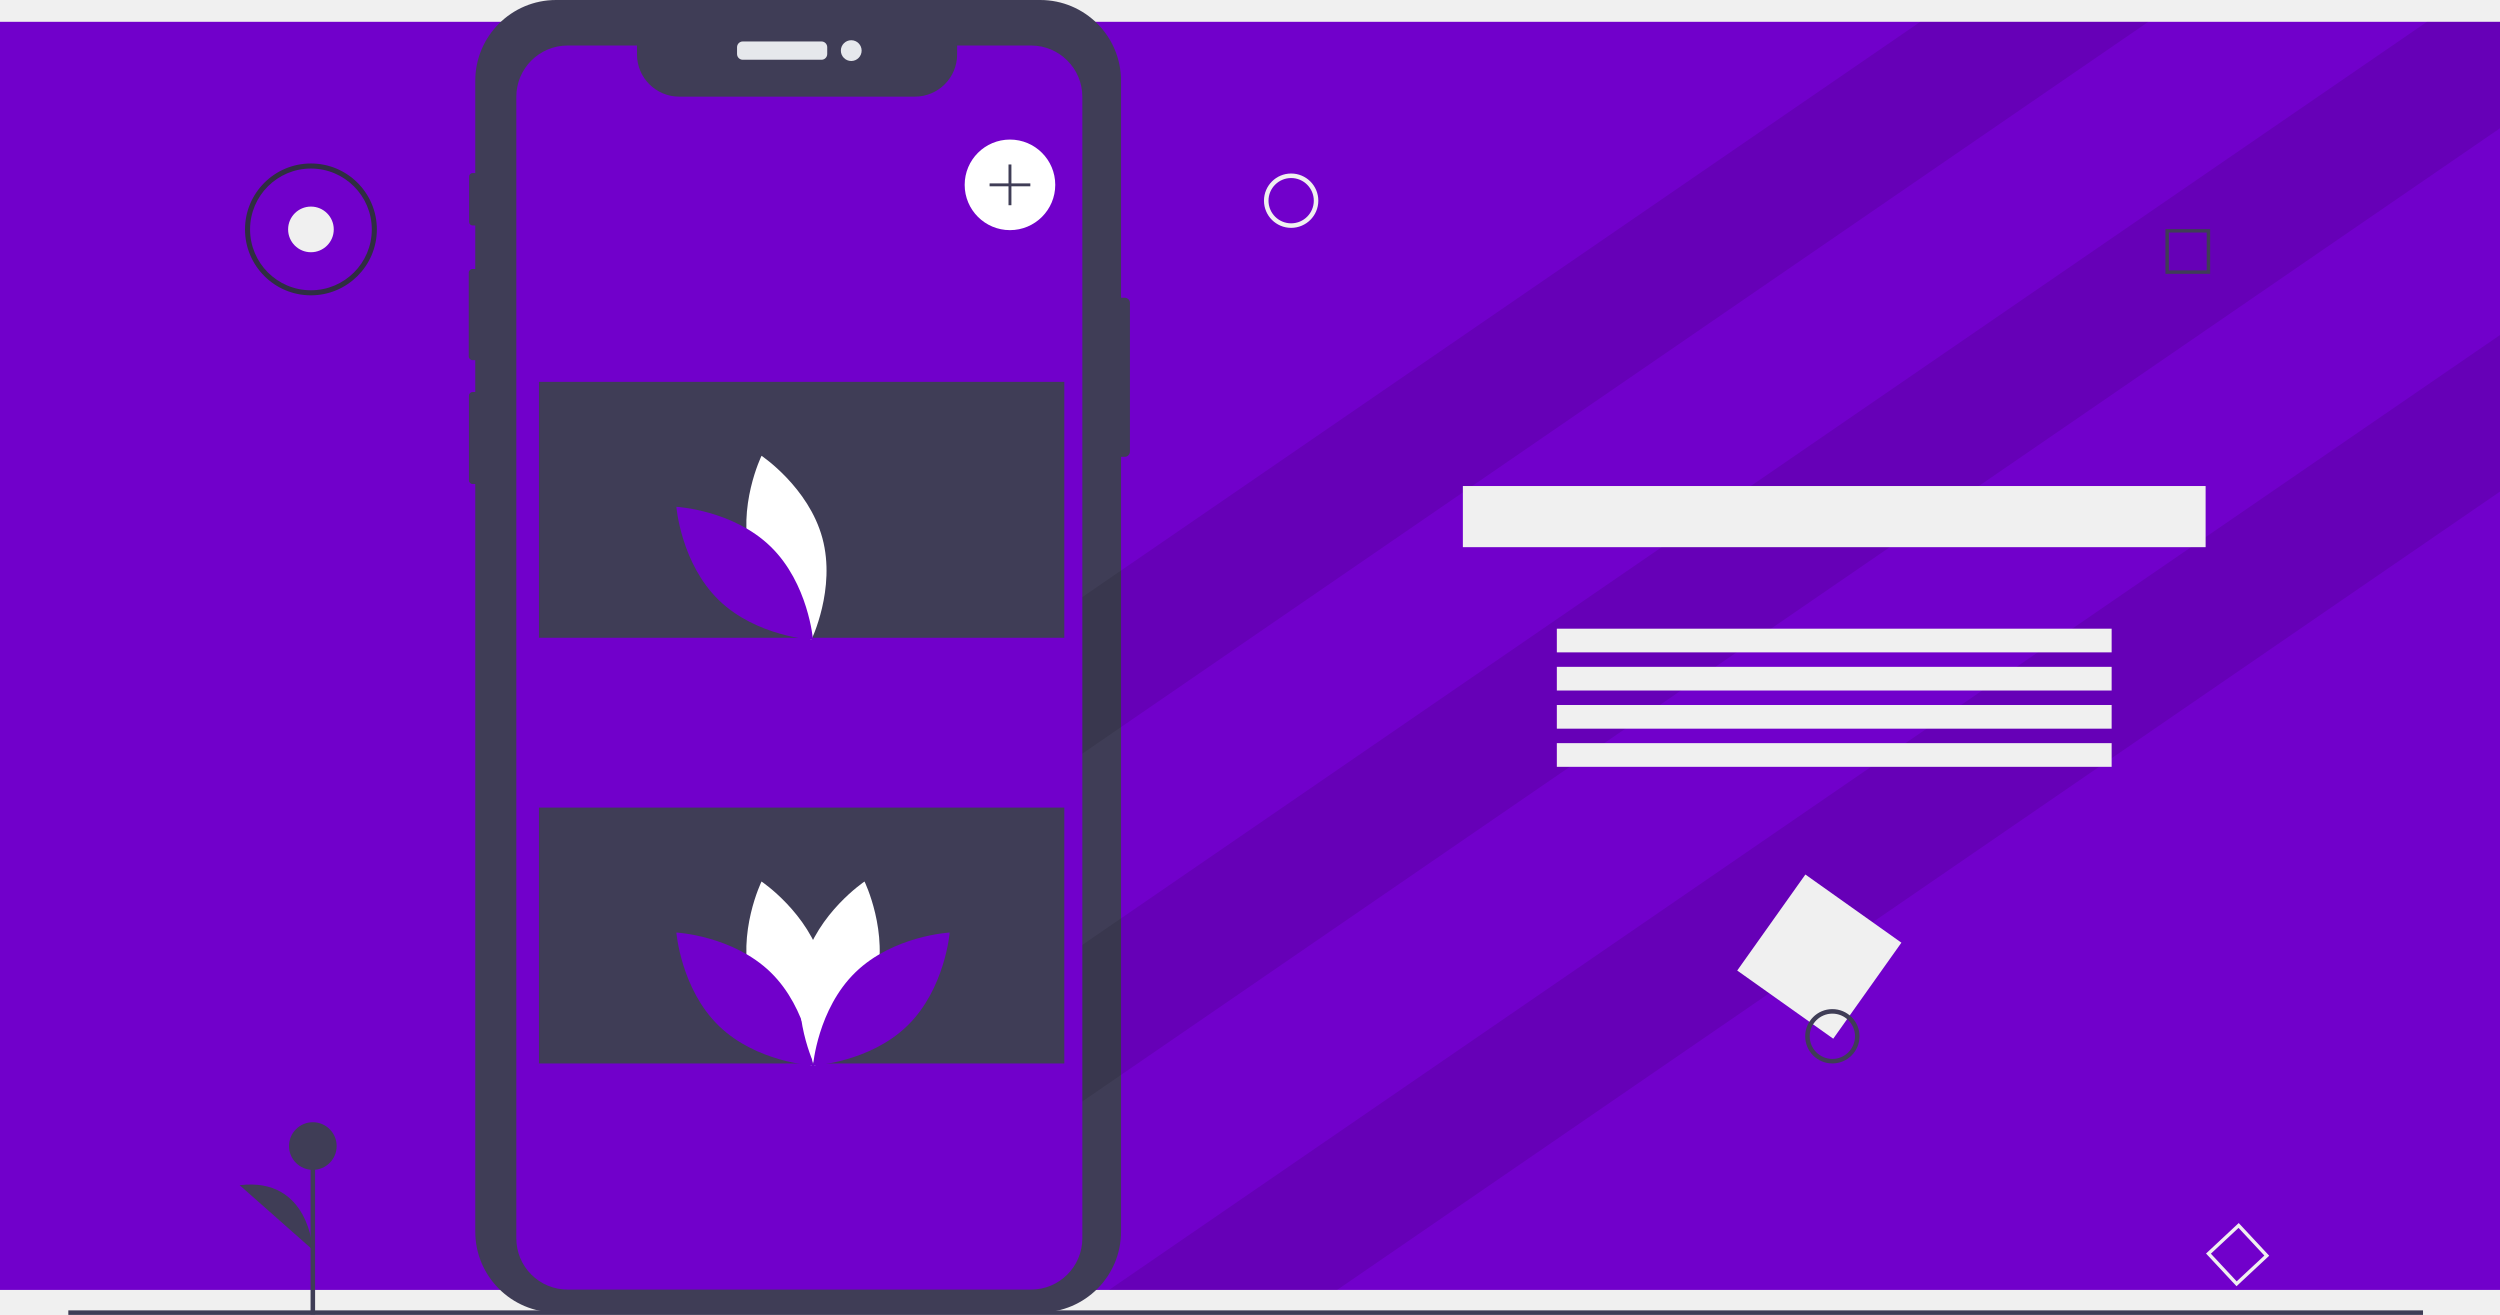
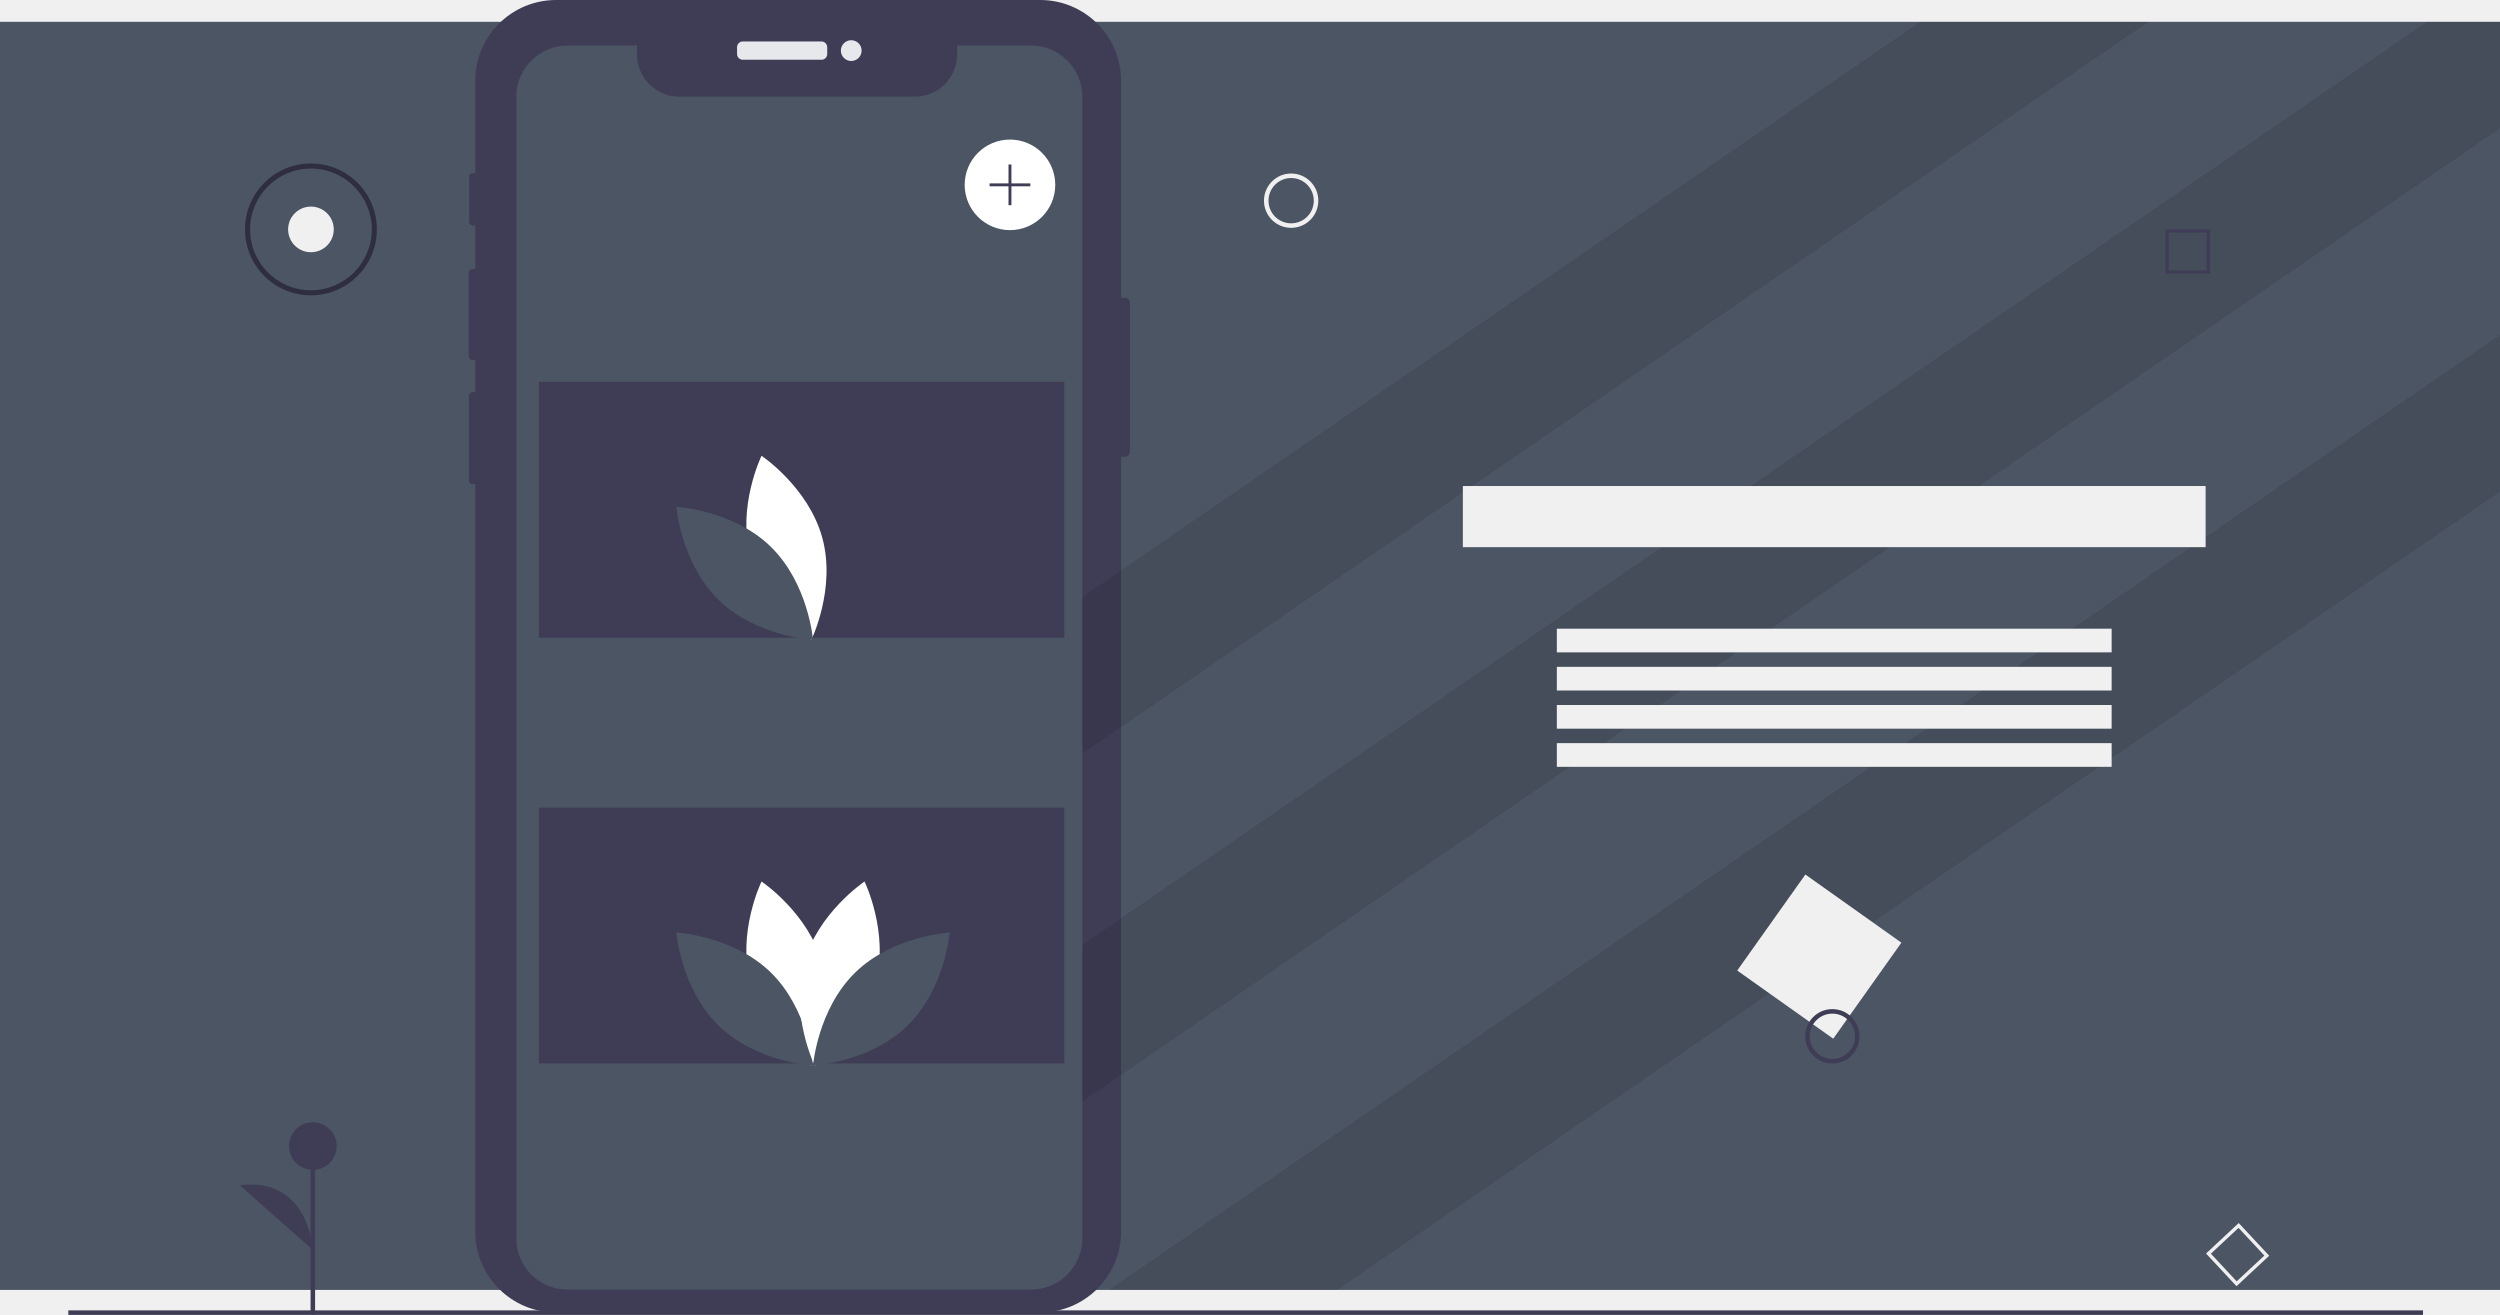
<svg xmlns="http://www.w3.org/2000/svg" data-name="Layer 1" width="1104" height="580.701" viewBox="0 0 1104 580.701">
-   <rect y="9.63" width="1104" height="560" fill="#7100CB" />
+   <rect y="9.63" width="1104" height="560" fill="#4b5563" />
  <path d="M546.975,292.91v65.68a2.296,2.296,0,0,1-2.29,2.29h-1.63V703.03a35.702,35.702,0,0,1-35.7,35.7H293.565a35.693,35.693,0,0,1-35.69-35.7V372.88h-1.18a1.618,1.618,0,0,1-1.62-1.61V333.89a1.62,1.62,0,0,1,1.62-1.62h1.18V318.19H256.685a1.696,1.696,0,0,1-1.69-1.7V279.62a1.694,1.694,0,0,1,1.69-1.69H257.875V258.71h-1.21a1.498,1.498,0,0,1-1.5-1.5V237.09a1.507,1.507,0,0,1,1.5-1.51H257.875V194.84a35.691,35.691,0,0,1,35.69-35.69H507.355a35.7,35.7,0,0,1,35.7,35.69v95.78H544.685A2.296,2.296,0,0,1,546.975,292.91Z" transform="translate(-48 -159.15)" fill="#3f3d56" />
  <polygon points="948.7 9.63 476.02 334.13 443.76 287.14 848 9.63 948.7 9.63" opacity="0.1" />
  <polygon points="1104 9.63 1104 56.62 439.02 513.13 406.76 466.14 1071.75 9.63 1104 9.63" opacity="0.1" />
  <polygon points="1104 147.95 1104 217.08 590.46 569.63 489.75 569.63 1104 147.95" opacity="0.1" />
  <rect x="30.172" y="578.662" width="1039.828" height="2" fill="#3f3d56" />
  <rect x="825.405" y="555.588" width="52" height="52" transform="translate(445.8152 -544.6524) rotate(35.37103)" fill="#f0f0f0" />
  <path d="M857.172,628.772a12,12,0,1,1,12-12A12.014,12.014,0,0,1,857.172,628.772Zm0-22a10,10,0,1,0,10,10A10.011,10.011,0,0,0,857.172,606.772Z" transform="translate(-48 -159.15)" fill="#3f3d56" />
  <path d="M618.172,259.772a12,12,0,1,1,12-12A12.014,12.014,0,0,1,618.172,259.772Zm0-22a10,10,0,1,0,10,10A10.011,10.011,0,0,0,618.172,237.772Z" transform="translate(-48 -159.15)" fill="#f0f0f0" />
  <rect x="137.147" y="506.095" width="2" height="74.411" fill="#3f3d56" />
  <circle cx="138.148" cy="506.094" r="10.523" fill="#3f3d56" />
  <path d="M186.148,711.106s-1.503-32.332-32.32-28.574" transform="translate(-48 -159.15)" fill="#3f3d56" />
  <rect x="325.479" y="18.307" width="39.823" height="8.086" rx="2.542" fill="#e6e8ec" />
  <circle cx="375.91" cy="22.35" r="4.587" fill="#e6e8ec" />
-   <path d="M525.96,201.9v504.09a22.65,22.65,0,0,1-22.65,22.64H298.66a22.611,22.611,0,0,1-22.65-22.64v-504.09a22.649,22.649,0,0,1,22.65-22.65h30.63v3.93a18.65,18.65,0,0,0,18.65,18.65H452.02a18.65,18.65,0,0,0,18.65-18.65v-3.93h32.64A22.643,22.643,0,0,1,525.96,201.9Z" transform="translate(-48 -159.15)" fill="#7100CB" />
+   <path d="M525.96,201.9v504.09a22.65,22.65,0,0,1-22.65,22.64H298.66a22.611,22.611,0,0,1-22.65-22.64v-504.09a22.649,22.649,0,0,1,22.65-22.65h30.63v3.93a18.65,18.65,0,0,0,18.65,18.65H452.02a18.65,18.65,0,0,0,18.65-18.65v-3.93h32.64A22.643,22.643,0,0,1,525.96,201.9Z" transform="translate(-48 -159.15)" fill="#4b5563" />
  <rect x="238" y="168.63" width="232" height="113" fill="#3f3d56" />
  <rect x="238" y="356.63" width="232" height="113" fill="#3f3d56" />
  <circle cx="446" cy="81.63" r="20" fill="#fff" />
  <polygon points="455 80.987 446.643 80.987 446.643 72.63 445.357 72.63 445.357 80.987 437 80.987 437 82.273 445.357 82.273 445.357 90.63 446.643 90.63 446.643 82.273 455 82.273 455 80.987" fill="#3f3d56" />
  <path d="M379.409,405.371c6.073,22.45,26.875,36.354,26.875,36.354s10.955-22.495,4.882-44.945-26.875-36.354-26.875-36.354S373.335,382.921,379.409,405.371Z" transform="translate(-48 -159.15)" fill="#fff" />
-   <path d="M388.333,400.546c16.665,16.223,18.7,41.16,18.7,41.16s-24.984-1.364-41.648-17.587-18.7-41.16-18.7-41.16S371.668,384.323,388.333,400.546Z" transform="translate(-48 -159.15)" fill="#7100CB" />
+   <path d="M388.333,400.546c16.665,16.223,18.7,41.16,18.7,41.16s-24.984-1.364-41.648-17.587-18.7-41.16-18.7-41.16S371.668,384.323,388.333,400.546Z" transform="translate(-48 -159.15)" fill="#4b5563" />
  <path d="M379.409,593.371c6.073,22.45,26.875,36.354,26.875,36.354s10.955-22.495,4.882-44.945-26.875-36.354-26.875-36.354S373.335,570.921,379.409,593.371Z" transform="translate(-48 -159.15)" fill="#fff" />
-   <path d="M388.333,588.546c16.665,16.223,18.7,41.16,18.7,41.16s-24.984-1.364-41.648-17.587-18.7-41.16-18.7-41.16S371.668,572.323,388.333,588.546Z" transform="translate(-48 -159.15)" fill="#7100CB" />
+   <path d="M388.333,588.546c16.665,16.223,18.7,41.16,18.7,41.16s-24.984-1.364-41.648-17.587-18.7-41.16-18.7-41.16S371.668,572.323,388.333,588.546Z" transform="translate(-48 -159.15)" fill="#4b5563" />
  <path d="M434.657,593.371c-6.073,22.45-26.875,36.354-26.875,36.354s-10.955-22.495-4.882-44.945,26.875-36.354,26.875-36.354S440.731,570.921,434.657,593.371Z" transform="translate(-48 -159.15)" fill="#fff" />
-   <path d="M425.733,588.546c-16.665,16.223-18.7,41.16-18.7,41.16s24.984-1.364,41.648-17.587,18.7-41.16,18.7-41.16S442.398,572.323,425.733,588.546Z" transform="translate(-48 -159.15)" fill="#7100CB" />
+   <path d="M425.733,588.546c-16.665,16.223-18.7,41.16-18.7,41.16s24.984-1.364,41.648-17.587,18.7-41.16,18.7-41.16S442.398,572.323,425.733,588.546Z" transform="translate(-48 -159.15)" fill="#4b5563" />
  <path d="M1024,280.062h-19.741V260.321H1024Zm-18.223-1.519h16.704v-16.704H1005.777Z" transform="translate(-48 -159.15)" fill="#3f3d56" />
  <path d="M1035.644,727.142l-13.465-14.436,14.436-13.465,13.465,14.436ZM1024.325,712.78l11.394,12.215,12.215-11.394-11.394-12.215Z" transform="translate(-48 -159.15)" fill="#f0f0f0" />
  <circle cx="137.31" cy="101.307" r="10.079" fill="#f0f0f0" />
  <path d="M185.31,289.573a29.116,29.116,0,1,1,29.116-29.116A29.149,29.149,0,0,1,185.31,289.573Zm0-55.992a26.876,26.876,0,1,0,26.876,26.876A26.907,26.907,0,0,0,185.31,233.581Z" transform="translate(-48 -159.15)" fill="#2f2e41" />
  <rect x="646" y="214.63" width="328" height="27" fill="#f0f0f0" />
  <rect x="687.5" y="277.63" width="245" height="10.457" fill="#f0f0f0" />
  <rect x="687.5" y="294.477" width="245" height="10.457" fill="#f0f0f0" />
  <rect x="687.5" y="311.325" width="245" height="10.457" fill="#f0f0f0" />
  <rect x="687.5" y="328.173" width="245" height="10.457" fill="#f0f0f0" />
</svg>
